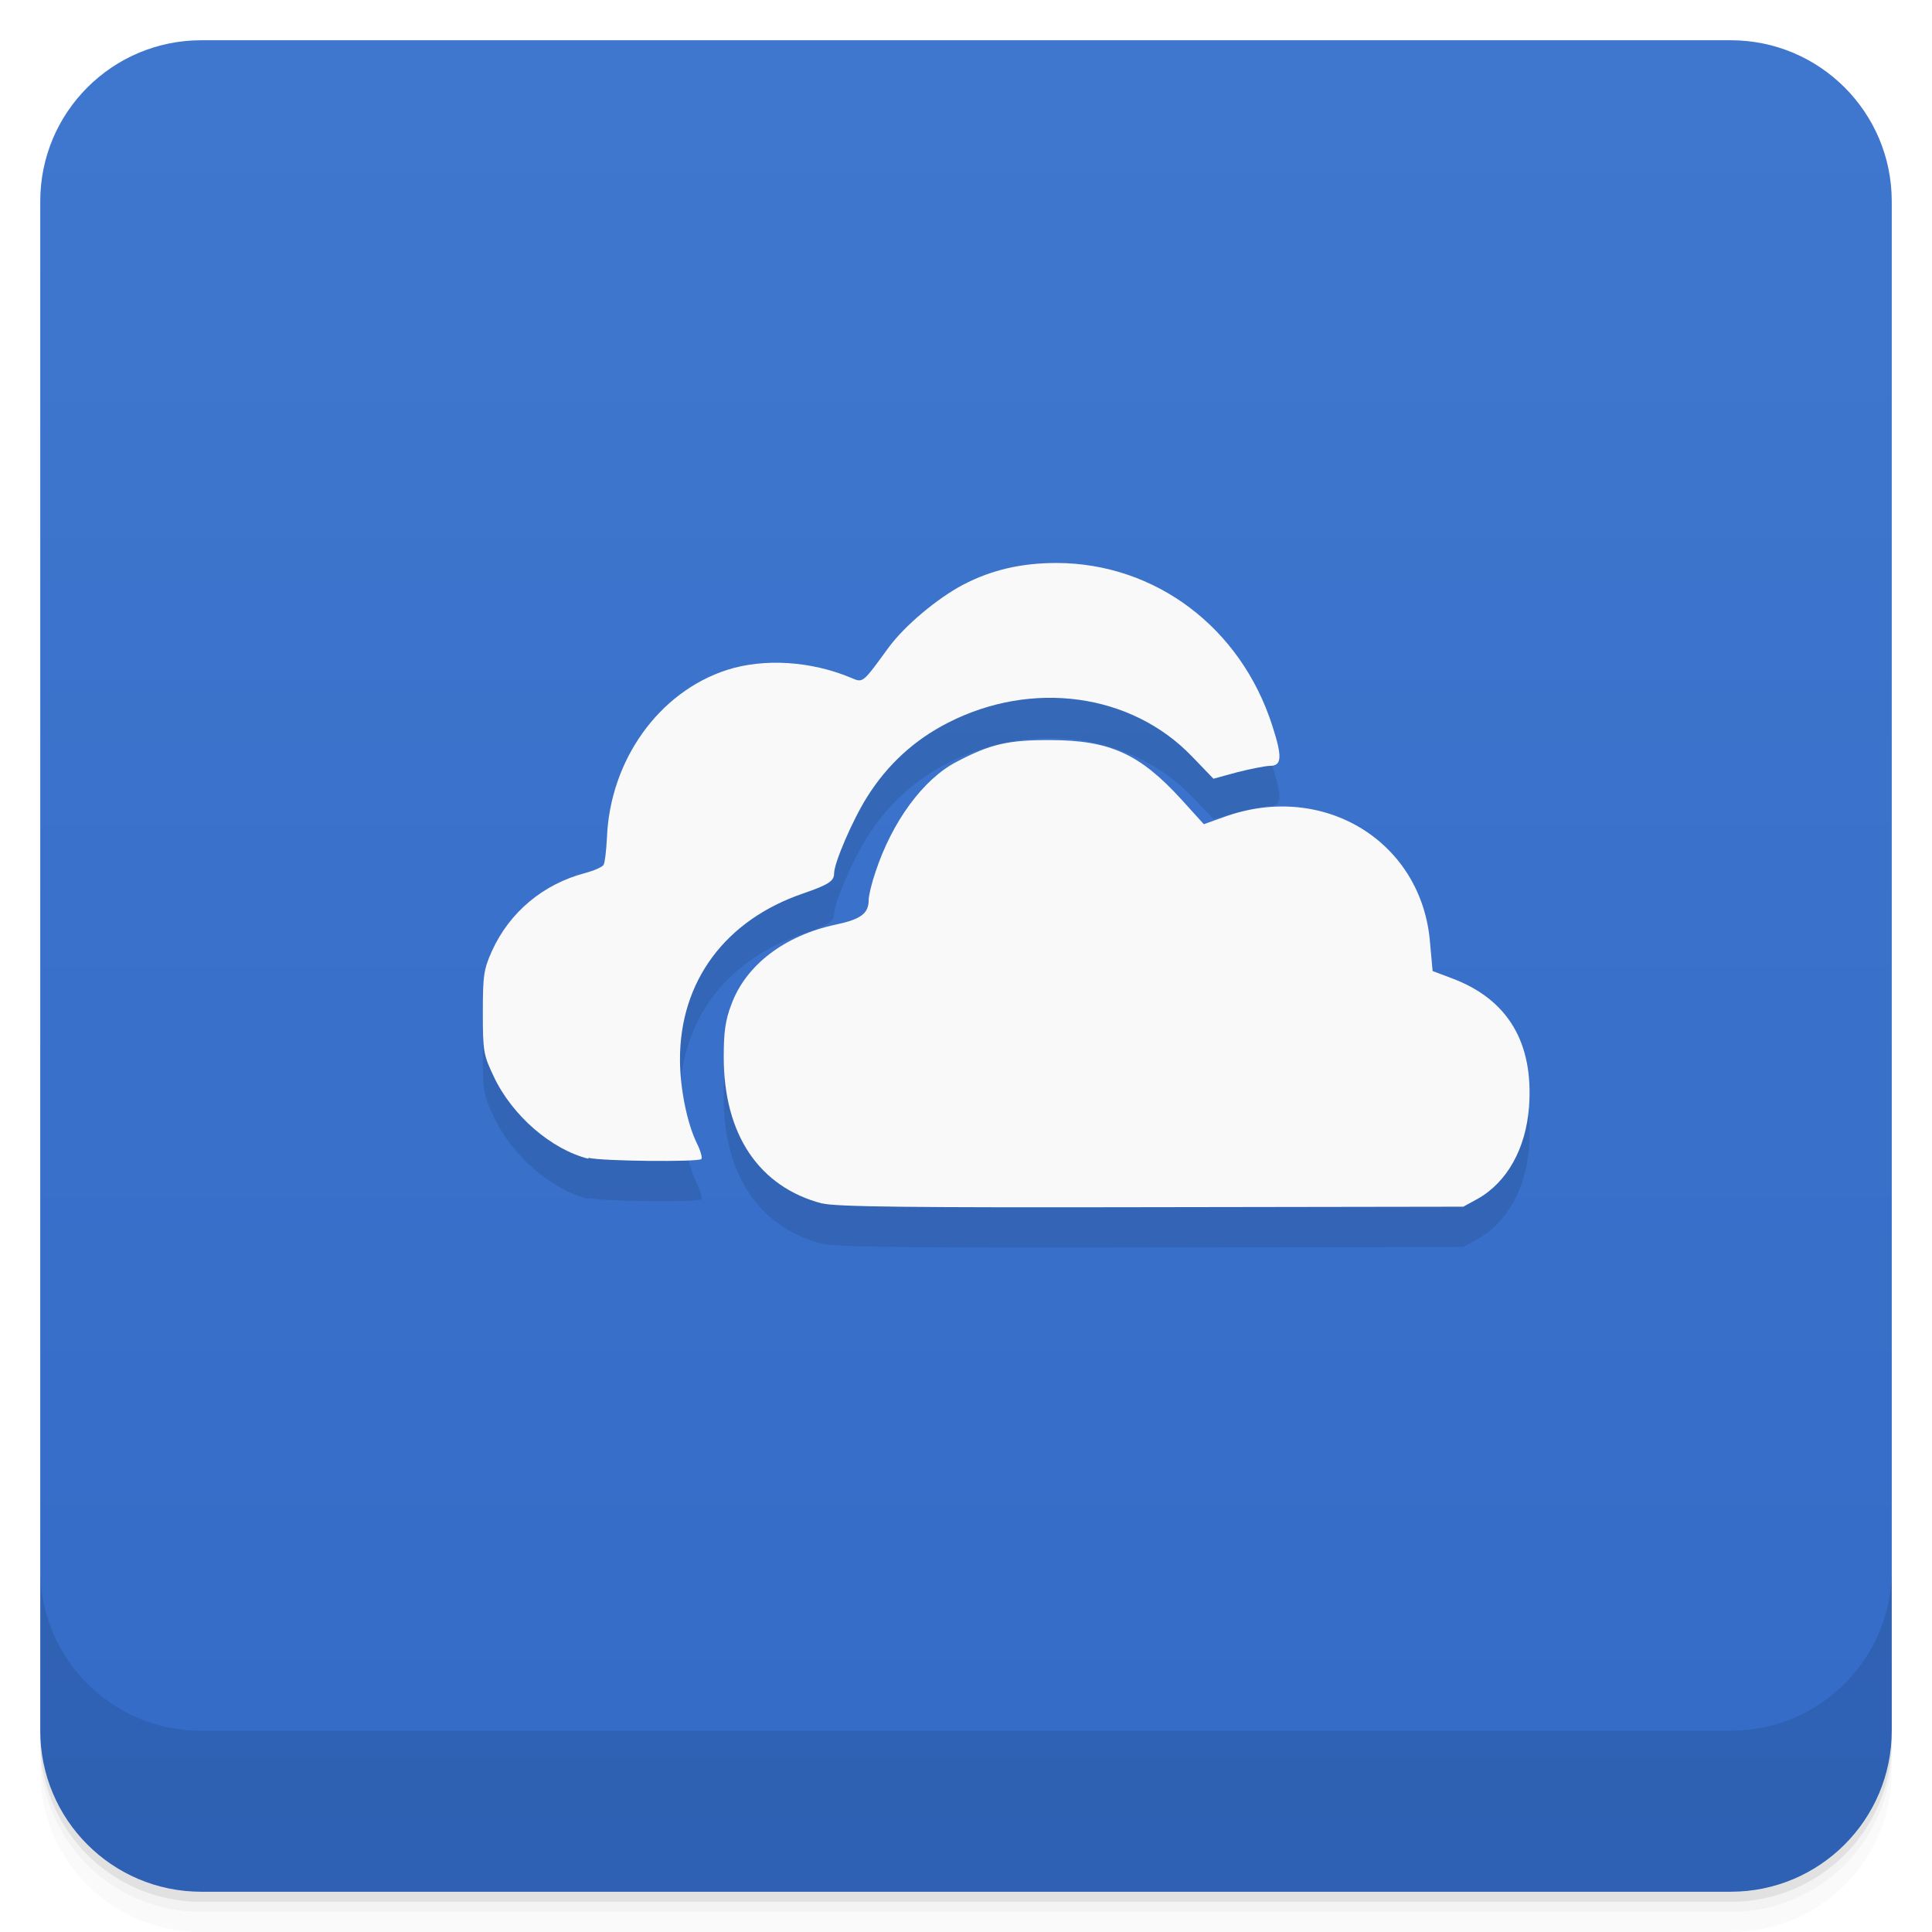
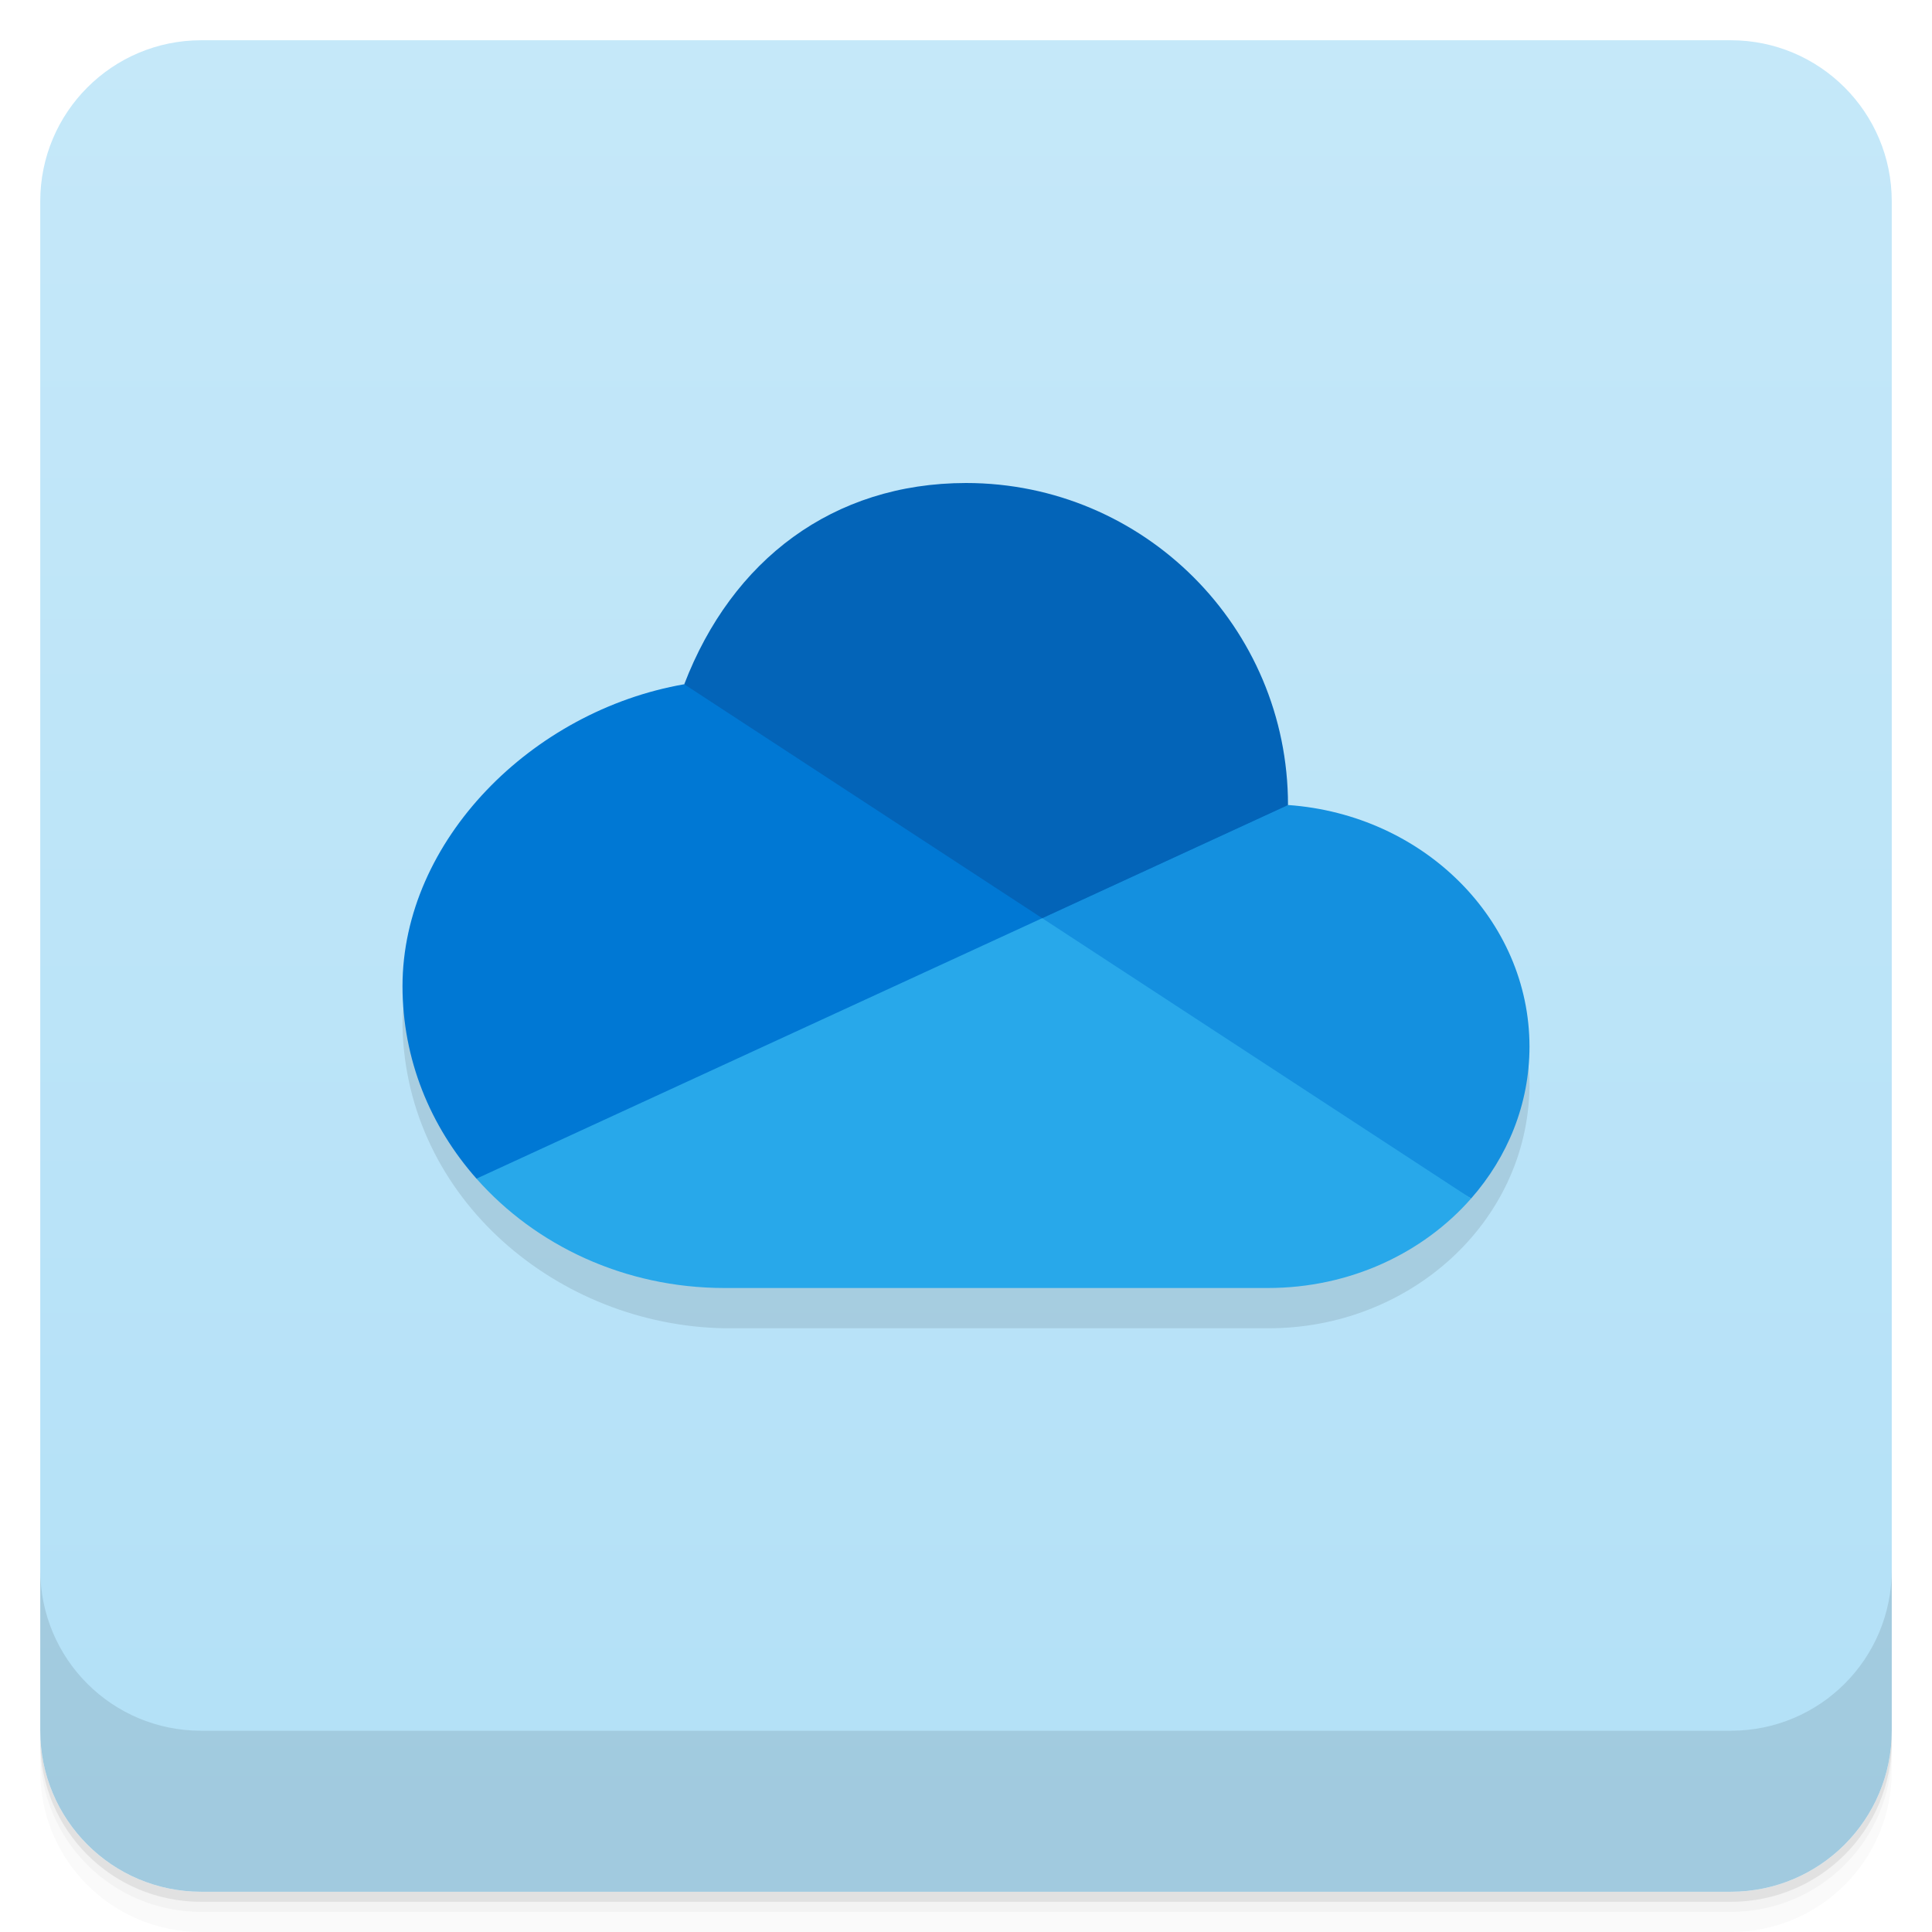
- <svg xmlns="http://www.w3.org/2000/svg" style="" viewBox="0 0 48 48">
-   <defs style="">
-     <linearGradient id="linearGradient3764" gradientTransform="translate(-48 .002215)" gradientUnits="userSpaceOnUse" style="" x1="1" x2="47">
-       <stop offset="0" style="stop-color:#336bc7" />
-       <stop offset="1" style="stop-color:#4077ce" />
+ <svg xmlns="http://www.w3.org/2000/svg" version="1.1" viewBox="0 0 48 48">
+   <defs>
+     <linearGradient id="linearGradient889" x1="-47" x2="-1" y1="2.8779e-15" y2="6.1232e-17" gradientTransform="translate(3.95e-5)" gradientUnits="userSpaceOnUse">
+       <stop style="stop-color:#b2e0f7" offset="0" />
+       <stop style="stop-color:#c5e8f9" offset="1" />
    </linearGradient>
  </defs>
-   <path d="m 1 43 v .25 c 0 2.216 1.784 4 4 4 h 38 c 2.216 0 4 -1.784 4 -4 v -.25 c 0 2.216 -1.784 4 -4 4 h -38 c -2.216 0 -4 -1.784 -4 -4 z m 0 .5 v .5 c 0 2.216 1.784 4 4 4 h 38 c 2.216 0 4 -1.784 4 -4 v -.5 c 0 2.216 -1.784 4 -4 4 h -38 c -2.216 0 -4 -1.784 -4 -4 z" style="opacity:.02" />
-   <path d="m 1 43.25 v .25 c 0 2.216 1.784 4 4 4 h 38 c 2.216 0 4 -1.784 4 -4 v -.25 c 0 2.216 -1.784 4 -4 4 h -38 c -2.216 0 -4 -1.784 -4 -4 z" style="opacity:.05" />
-   <path d="m 1 43 v .25 c 0 2.216 1.784 4 4 4 h 38 c 2.216 0 4 -1.784 4 -4 v -.25 c 0 2.216 -1.784 4 -4 4 h -38 c -2.216 0 -4 -1.784 -4 -4 z" style="opacity:.1" />
-   <rect height="46" rx="4" style="fill:url(#linearGradient3764)" transform="rotate(-90)" width="46" x="-47" y="1" />
-   <g style="opacity:.1">
-     <path d="m 20.43 30.902 c -1.57 -.41 -2.449 -1.711 -2.449 -3.641 0 -.617 .039 -.914 .191 -1.309 .359 -.977 1.324 -1.711 2.59 -1.98 .629 -.133 .82 -.277 .82 -.613 0 -.105 .074 -.418 .168 -.691 .414 -1.258 1.188 -2.309 2.01 -2.738 .852 -.449 1.297 -.547 2.34 -.543 1.477 .004 2.219 .344 3.246 1.469 l .563 .621 .516 -.184 c 2.465 -.887 4.914 .621 5.105 3.141 l .063 .691 .477 .18 c 1.395 .52 2.035 1.602 1.918 3.195 -.078 1.039 -.547 1.875 -1.277 2.285 l -.355 .195 -7.75 .012 c -5.953 .012 -7.844 -.008 -8.176 -.094" style="" />
-     <path d="m 14.621 29.789 c -.918 -.227 -1.895 -1.07 -2.352 -2.039 -.258 -.543 -.273 -.625 -.273 -1.598 0 -.922 .023 -1.07 .227 -1.527 .438 -.961 1.27 -1.66 2.313 -1.934 .219 -.059 .43 -.148 .461 -.207 .031 -.051 .066 -.352 .082 -.664 .074 -1.93 1.289 -3.629 2.984 -4.176 .918 -.293 2.074 -.223 3.07 .191 .316 .133 .281 .16 .949 -.754 .398 -.539 1.199 -1.211 1.848 -1.555 .707 -.367 1.445 -.539 2.324 -.539 2.453 .008 4.574 1.605 5.355 4.04 .254 .781 .238 1 -.055 1 -.129 .004 -.496 .078 -.82 .16 l -.586 .16 -.535 -.555 c -1.504 -1.566 -3.969 -1.906 -6.06 -.836 -.836 .426 -1.504 1.039 -2.01 1.844 -.359 .57 -.82 1.637 -.82 1.902 0 .191 -.148 .281 -.77 .496 -1.934 .66 -3.063 2.184 -3.059 4.129 0 .711 .176 1.578 .418 2.074 .094 .188 .141 .363 .113 .395 -.074 .078 -2.477 .055 -2.809 -.031" style="" />
+   <path d="m1 43v0.25c0 2.216 1.784 4 4 4h38c2.216 0 4-1.784 4-4v-0.25c0 2.216-1.784 4-4 4h-38c-2.216 0-4-1.784-4-4zm0 0.5v0.5c0 2.216 1.784 4 4 4h38c2.216 0 4-1.784 4-4v-0.5c0 2.216-1.784 4-4 4h-38c-2.216 0-4-1.784-4-4z" style="opacity:.02" />
+   <path d="m1 43.25v0.25c0 2.216 1.784 4 4 4h38c2.216 0 4-1.784 4-4v-0.25c0 2.216-1.784 4-4 4h-38c-2.216 0-4-1.784-4-4z" style="opacity:.05" />
+   <path d="m1 43v0.25c0 2.216 1.784 4 4 4h38c2.216 0 4-1.784 4-4v-0.25c0 2.216-1.784 4-4 4h-38c-2.216 0-4-1.784-4-4z" style="opacity:.1" />
+   <rect transform="rotate(-90)" x="-47" y="1" width="46" height="46" rx="4" style="fill:url(#linearGradient889)" />
+   <g transform="translate(0,-1004.4)">
+     <path d="m1 1043.4v4c0 2.216 1.784 4 4 4h38c2.216 0 4-1.784 4-4v-4c0 2.216-1.784 4-4 4h-38c-2.216 0-4-1.784-4-4z" style="opacity:.1" />
  </g>
-   <g style="fill:#f9f9f9">
-     <path d="m 20.43 29.902 c -1.57 -.41 -2.449 -1.711 -2.449 -3.641 0 -.617 .039 -.914 .191 -1.309 .359 -.977 1.324 -1.711 2.59 -1.98 .629 -.133 .82 -.277 .82 -.613 0 -.105 .074 -.418 .168 -.691 .414 -1.258 1.188 -2.309 2.01 -2.738 .852 -.449 1.297 -.547 2.34 -.543 1.477 .004 2.219 .344 3.246 1.469 l .563 .621 .516 -.184 c 2.465 -.887 4.914 .621 5.105 3.141 l .063 .691 .477 .18 c 1.395 .52 2.035 1.602 1.918 3.195 -.078 1.039 -.547 1.875 -1.277 2.285 l -.355 .195 -7.75 .012 c -5.953 .012 -7.844 -.008 -8.176 -.094" style="" />
-     <path d="m 14.621 28.789 c -.918 -.227 -1.895 -1.07 -2.352 -2.039 -.258 -.543 -.273 -.625 -.273 -1.598 0 -.922 .023 -1.07 .227 -1.527 .438 -.961 1.27 -1.66 2.313 -1.934 .219 -.059 .43 -.148 .461 -.207 .031 -.051 .066 -.352 .082 -.664 .074 -1.93 1.289 -3.629 2.984 -4.176 .918 -.293 2.074 -.223 3.07 .191 .316 .133 .281 .16 .949 -.754 .398 -.539 1.199 -1.211 1.848 -1.555 .707 -.367 1.445 -.539 2.324 -.539 2.453 .008 4.574 1.605 5.355 4.04 .254 .781 .238 1 -.055 1 -.129 .004 -.496 .078 -.82 .16 l -.586 .16 -.535 -.555 c -1.504 -1.566 -3.969 -1.906 -6.06 -.836 -.836 .426 -1.504 1.039 -2.01 1.844 -.359 .57 -.82 1.637 -.82 1.902 0 .191 -.148 .281 -.77 .496 -1.934 .66 -3.063 2.184 -3.059 4.129 0 .711 .176 1.578 .418 2.074 .094 .188 .141 .363 .113 .395 -.074 .078 -2.477 .055 -2.809 -.031" style="" />
-   </g>
-   <path d="m 1 39 v 4 c 0 2.216 1.784 4 4 4 h 38 c 2.216 0 4 -1.784 4 -4 v -4 c 0 2.216 -1.784 4 -4 4 h -38 c -2.216 0 -4 -1.784 -4 -4 z" style="opacity:.1" />
+   <path d="m17 18c-3.789 0.659-6.997 3.887-7 7.5 0.095 4.298 3.875 7.431 8 7.5h13.5c3.489 0.014 6.451-2.605 6.5-6-0.003-3.133-2.616-5.76-6-6z" style="opacity:.1" />
+   <path d="m32 20-8 2.503 12.549 7.274c0.907-1.032 1.451-2.345 1.451-3.777-0.003-3.133-2.616-5.76-6-6z" style="fill:#1490df" />
+   <path d="m25.893 22.812-8.893 1.188-5.162 5.283c1.467 1.66 3.683 2.717 6.162 2.717h13.5c2.039 0 3.857-0.867 5.049-2.223z" style="fill:#28a8ea" />
+   <path d="m17 17c-3.789 0.659-6.997 3.887-7 7.5 0 1.818 0.69 3.485 1.838 4.783l20.162-9.283z" style="fill:#0078d4" />
+   <path d="m24 12c-3.308 0.004-5.814 1.912-7 5l8.893 5.812 6.107-2.812c0-4.418-3.582-8-8-8z" style="fill:#0364b8" />
</svg>
